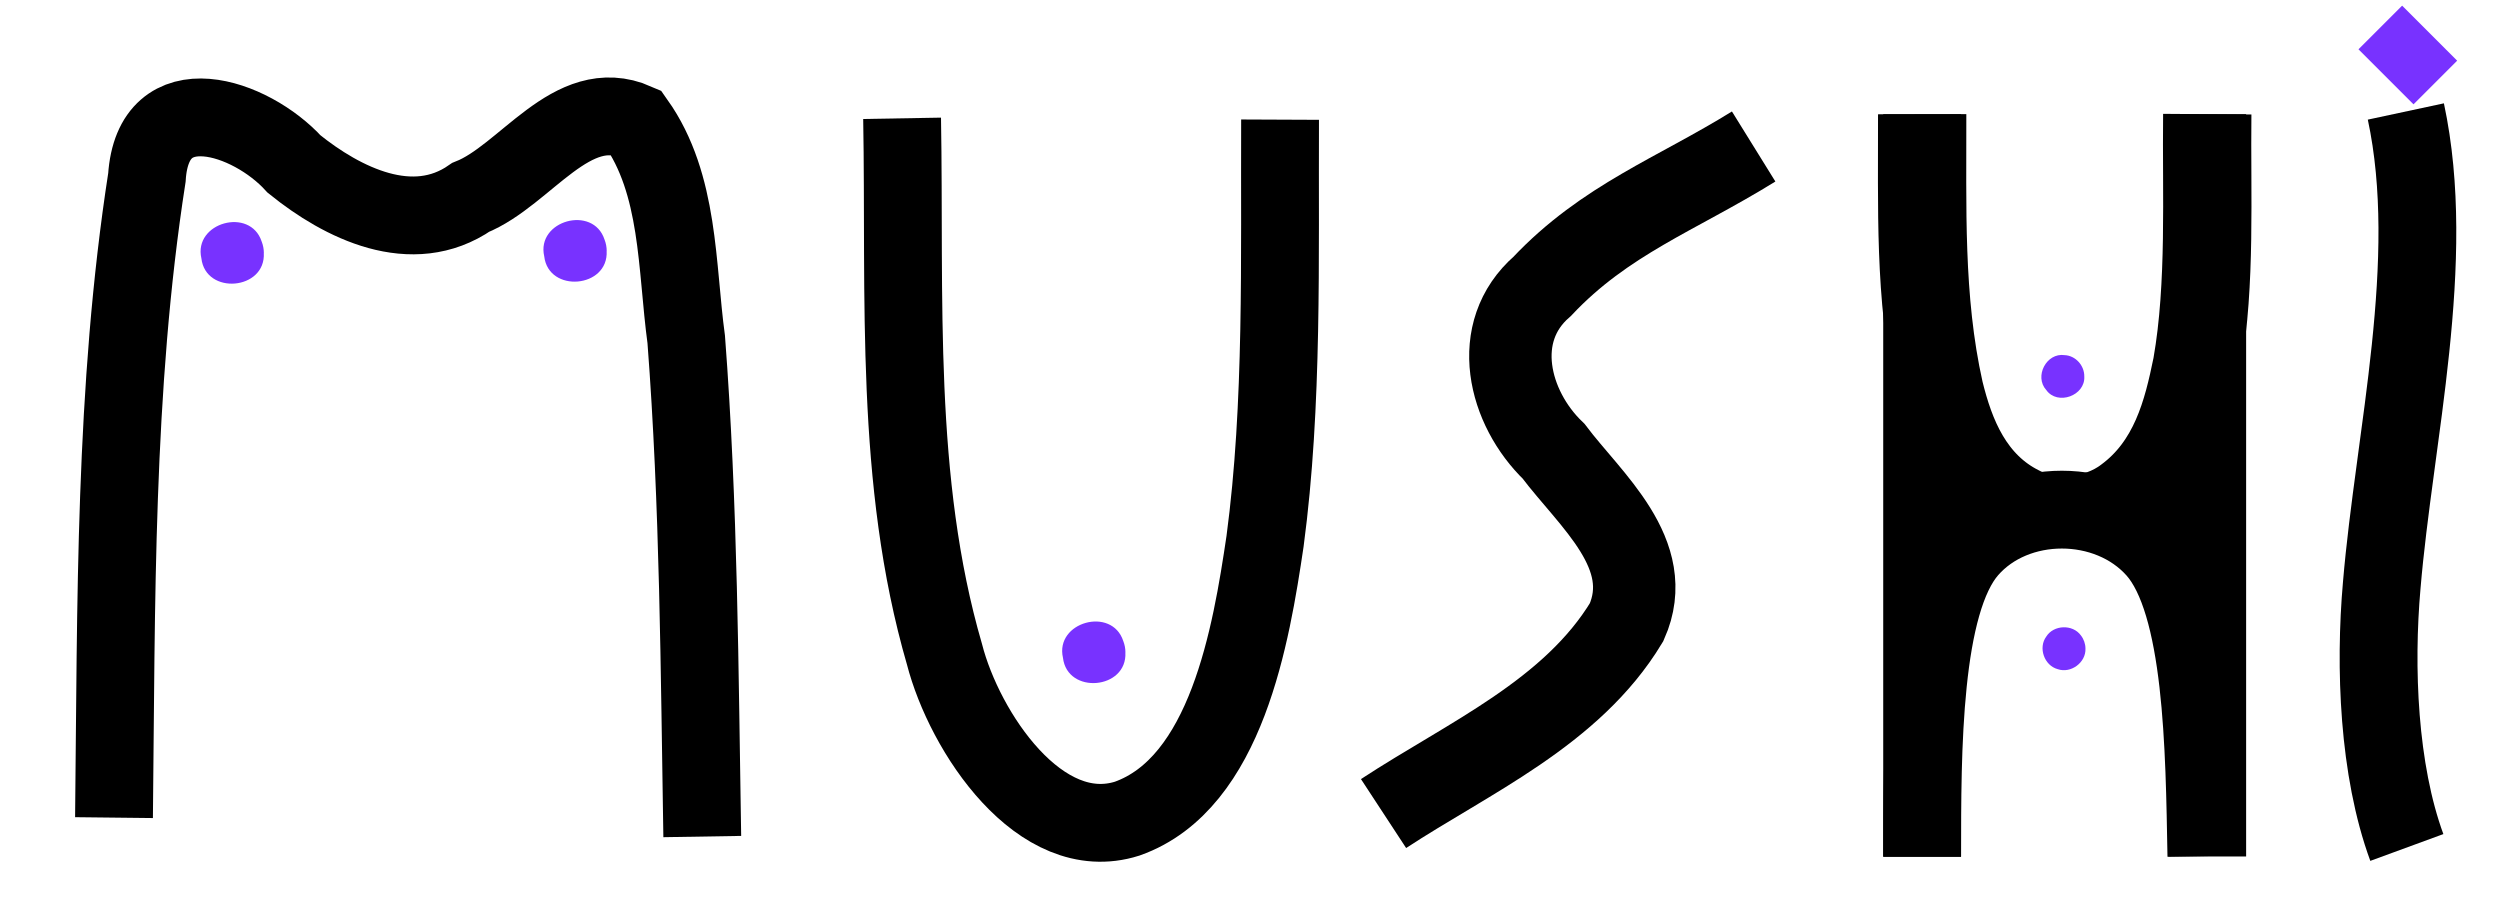
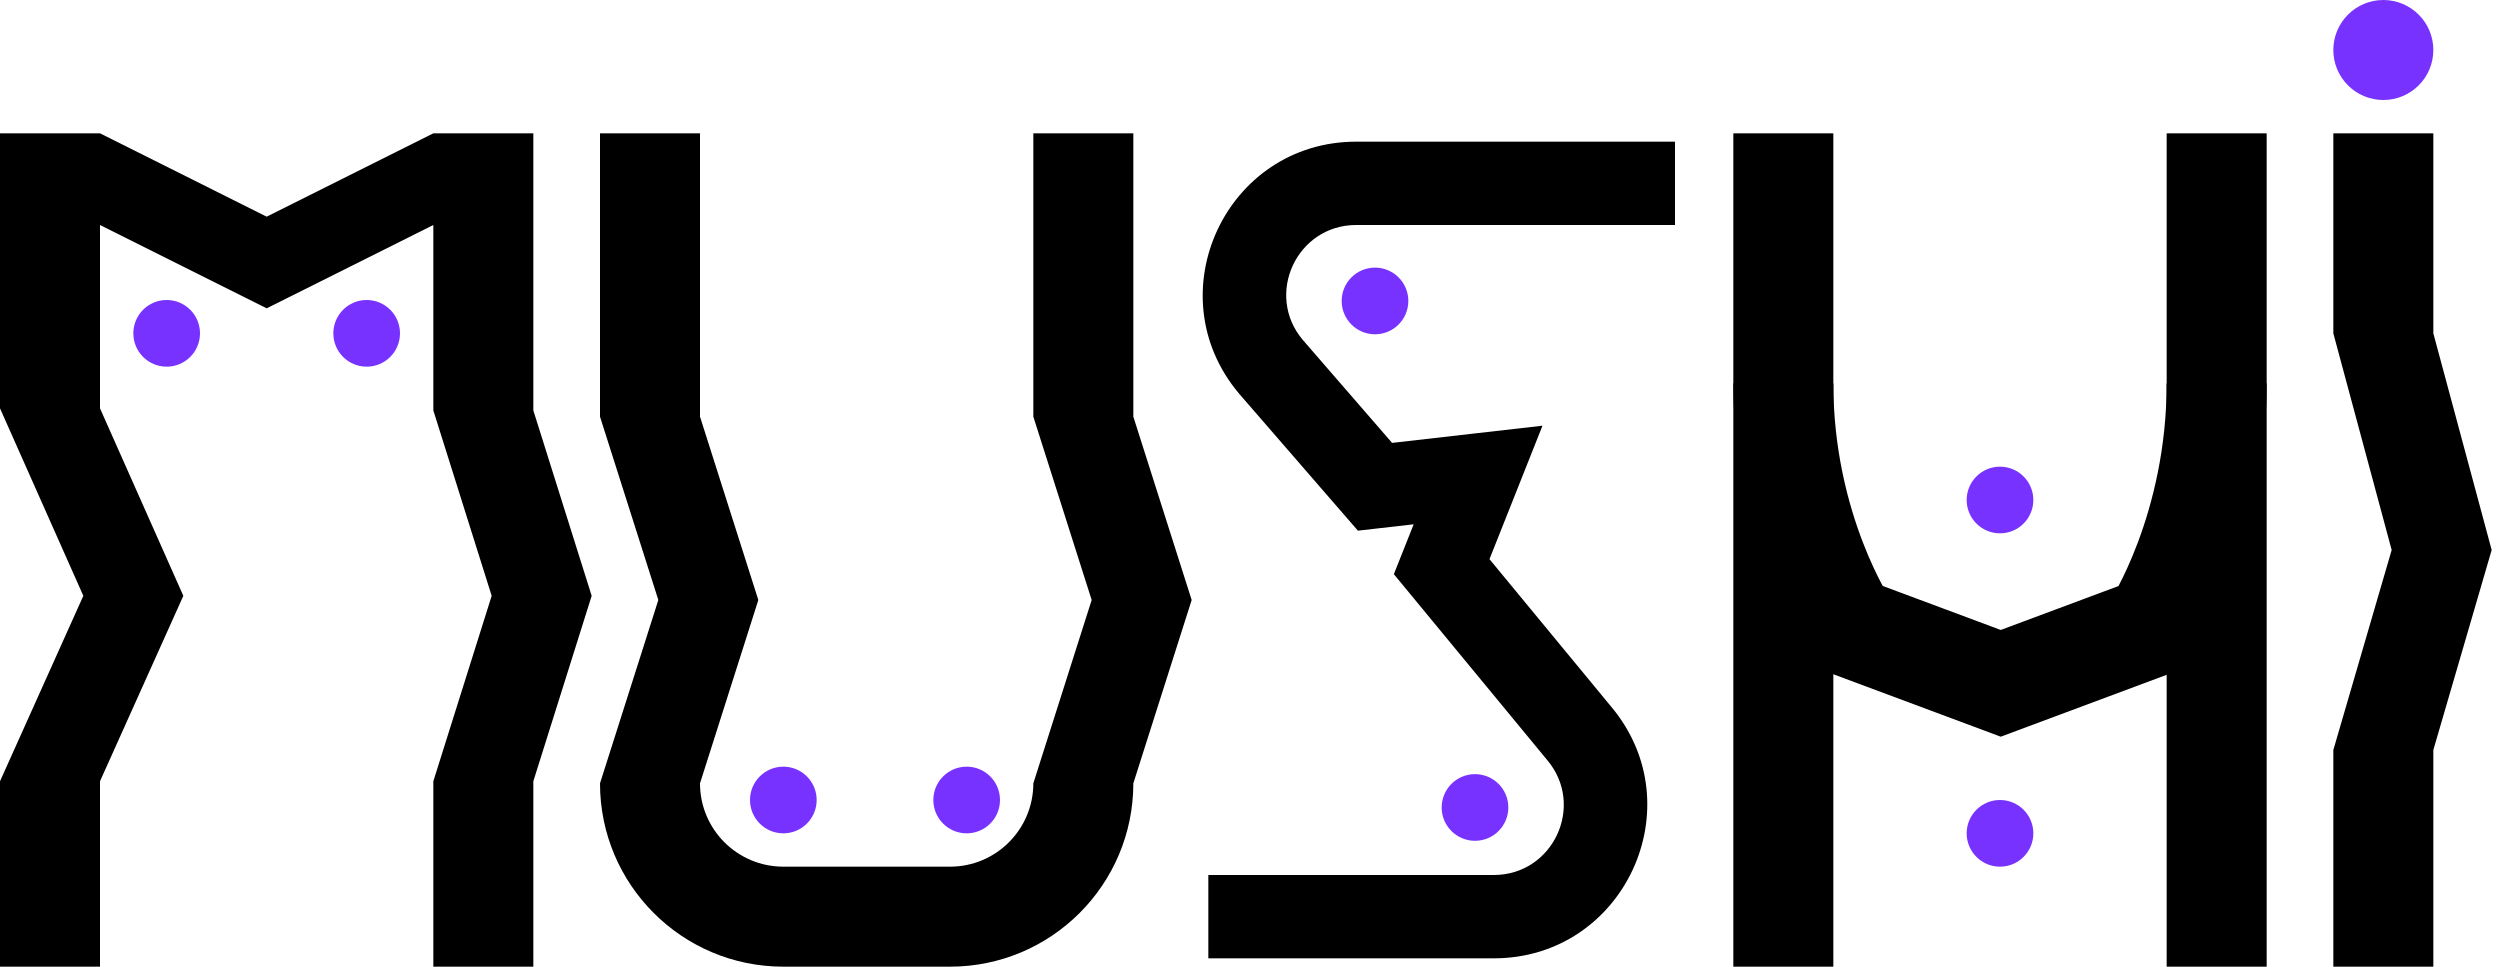
- <svg xmlns="http://www.w3.org/2000/svg" width="192.701" height="71" viewBox="0 0 50.985 18.785" version="1.1" id="svg8">
-   <defs id="defs2">
-     </defs>
-   <g id="layer5" transform="translate(0,-32.01458)">
-     <g id="layer4" style="display:inline">
-       <path style="display:inline;fill:#ffff00;fill-opacity:1;stroke:#7832ff;stroke-width:1.587;stroke-linecap:butt;stroke-linejoin:miter;stroke-miterlimit:4;stroke-dasharray:none;stroke-opacity:1" d="m 48.66,33.581 0.387,-0.387 0.503,-0.503" id="path5015" />
-       <path style="display:inline;fill:none;stroke:#000000;stroke-width:1.587;stroke-linecap:butt;stroke-linejoin:miter;stroke-miterlimit:4;stroke-dasharray:none;stroke-opacity:1" d="m 39.376,37.467 v 0" id="path5021" />
-       <path style="display:inline;fill:#000000;fill-opacity:1;stroke:none;stroke-width:1.587;stroke-miterlimit:4;stroke-dasharray:none;stroke-opacity:1" d="m 22.556,41.242 -8e-6,0.005" id="path5025" />
-       <path style="display:inline;fill:#000000;fill-opacity:1;stroke:none;stroke-width:1.587;stroke-miterlimit:4;stroke-dasharray:none;stroke-opacity:1" d="m 23.619,42.57 -1.7e-5,0.002" id="path5027" />
-       <path style="display:inline;fill:#000000;fill-opacity:1;stroke:none;stroke-width:1.587;stroke-miterlimit:4;stroke-dasharray:none;stroke-opacity:1" d="m 22.556,40.954 -10e-6,0.002" id="path5029" />
-       <path style="display:inline;fill:none;stroke:#000000;stroke-width:1.587;stroke-linecap:butt;stroke-linejoin:miter;stroke-miterlimit:4;stroke-dasharray:none;stroke-opacity:1" d="m 2.325,48.689 c 0.049,-4.355 5.675e-4,-8.742 0.671,-13.055 0.124,-1.918 2.119,-1.245 3.002,-0.274 0.986,0.796 2.411,1.504 3.601,0.68 1.12,-0.447 2.063,-2.104 3.365,-1.534 0.899,1.27 0.829,2.946 1.031,4.432 0.258,3.372 0.271,6.757 0.327,10.137" id="path4914" />
-       <a style="display:inline;stroke-width:1.394;stroke-miterlimit:4;stroke-dasharray:none" id="a5122" transform="matrix(1.138406,0,0,1.138406,-1.176276,13.38036)">
-         <path style="fill:none;stroke:#000000;stroke-width:1.394;stroke-linecap:butt;stroke-linejoin:miter;stroke-miterlimit:4;stroke-dasharray:none;stroke-opacity:1" d="m 17.194,18.488 c 0.056,3.202 -0.145,6.49 0.759,9.601 0.359,1.395 1.715,3.439 3.274,2.945 1.783,-0.633 2.222,-3.306 2.469,-4.969 0.328,-2.454 0.258,-5.084 0.269,-7.553" id="path4918" />
-       </a>
-       <path style="display:inline;fill:none;stroke:#000000;stroke-width:1.681;stroke-linecap:butt;stroke-linejoin:miter;stroke-miterlimit:4;stroke-dasharray:none;stroke-opacity:1" d="m 28.216,48.606 c 1.743,-1.142 3.841,-2.055 4.957,-3.903 0.616,-1.386 -0.741,-2.492 -1.489,-3.486 -0.92,-0.885 -1.306,-2.431 -0.232,-3.363 1.284,-1.362 2.738,-1.876 4.312,-2.852" id="path4926" />
-       <path style="display:inline;fill:none;stroke:#000000;stroke-width:1.587;stroke-linecap:butt;stroke-linejoin:miter;stroke-miterlimit:4;stroke-dasharray:none;stroke-opacity:1" d="M 39.2,34.344 V 48.688 H 39.006" id="path4946" />
-       <path style="display:inline;fill:none;stroke:#000000;stroke-width:1.587;stroke-linecap:butt;stroke-linejoin:miter;stroke-miterlimit:4;stroke-dasharray:none;stroke-opacity:1" d="M 45.014,34.344 V 48.688 H 44.82" id="path4946-1" />
-       <path style="display:inline;fill:none;stroke:#000000;stroke-width:1.587;stroke-linecap:butt;stroke-linejoin:miter;stroke-miterlimit:4;stroke-dasharray:none;stroke-opacity:1" d="m 39.2,49.49 c 0,-2.185 0,-5.171 0.949,-6.263 0.949,-1.092 2.846,-1.092 3.815,-4.6e-5 0.969,1.092 0.993,4.062 1.033,6.246" id="path4968" />
-       <a style="display:inline;stroke-width:1.239;stroke-miterlimit:4;stroke-dasharray:none" id="a4991" transform="matrix(1.453505,0,0,1.129833,12.84294,25.33678)">
-         <path style="fill:none;stroke:#000000;stroke-width:1.239;stroke-linecap:butt;stroke-linejoin:miter;stroke-miterlimit:4;stroke-dasharray:none;stroke-opacity:1" d="m 18.134,7.972 c 0.004,1.647 -0.046,3.308 0.237,4.937 0.144,0.748 0.385,1.575 1.063,2.011 0.505,0.341 1.217,0.243 1.644,-0.179 0.619,-0.589 0.786,-1.472 0.915,-2.281 0.194,-1.421 0.128,-3.058 0.141,-4.489" id="path4972" />
-       </a>
-       <path style="display:inline;fill:none;stroke:#000000;stroke-width:1.587;stroke-linecap:butt;stroke-linejoin:miter;stroke-miterlimit:4;stroke-dasharray:none;stroke-opacity:1" d="m 49.065,34.288 c 0.654,3.053 -0.236,6.623 -0.492,9.665 -0.147,1.667 -0.069,3.761 0.512,5.345" id="path5007" />
-       <path style="fill:#000000;fill-opacity:1;stroke:none;stroke-width:1.587;stroke-miterlimit:4;stroke-dasharray:none;stroke-opacity:1" d="m 22.556,41.101 v 8.55e-4" id="path5032" />
-       <path style="fill:#000000;fill-opacity:1;stroke:none;stroke-width:1.587;stroke-miterlimit:4;stroke-dasharray:none;stroke-opacity:1" d="m 23.619,40.541 -1.8e-5,0.012" id="path5034" />
-       <path style="fill:#000000;fill-opacity:1;stroke:none;stroke-width:1.587;stroke-miterlimit:4;stroke-dasharray:none;stroke-opacity:1" d="m 21.737,37.46 v 0.002" id="path5036" />
-       <path style="fill:#000000;fill-opacity:1;stroke:none;stroke-width:1.587;stroke-miterlimit:4;stroke-dasharray:none;stroke-opacity:1" d="m 23.028,31.813 -7.8e-5,0.012" id="path5040" />
-       <path style="fill:#000000;fill-opacity:1;stroke:none;stroke-width:1.587;stroke-miterlimit:4;stroke-dasharray:none;stroke-opacity:1" d="m 22.556,41.101 c -1.3e-5,0.518 -1.3e-5,-0.518 0,0 z" id="path5049" />
-       <path style="fill:#7832ff;fill-opacity:1;stroke:none;stroke-width:1.587;stroke-miterlimit:4;stroke-dasharray:none;stroke-opacity:1" d="m 22.951,45.32 c 0.041,0.759 -1.185,0.865 -1.273,0.109 -0.167,-0.73 0.997,-1.054 1.23,-0.341 0.029,0.074 0.044,0.153 0.044,0.232 z" id="path5051" />
-       <path style="fill:#7832ff;fill-opacity:1;stroke:none;stroke-width:1.587;stroke-miterlimit:4;stroke-dasharray:none;stroke-opacity:1" d="m 42.507,39.691 c 0.024,0.392 -0.546,0.601 -0.776,0.277 -0.249,-0.276 0.003,-0.764 0.374,-0.711 0.224,0.009 0.405,0.212 0.402,0.434 z" id="path5053" />
-       <path style="fill:#7832ff;fill-opacity:1;stroke:none;stroke-width:1.587;stroke-miterlimit:4;stroke-dasharray:none;stroke-opacity:1" d="m 42.531,45.243 c 0.011,0.284 -0.299,0.512 -0.567,0.418 -0.274,-0.074 -0.401,-0.437 -0.232,-0.665 0.151,-0.24 0.536,-0.254 0.704,-0.025 0.061,0.077 0.095,0.174 0.095,0.272 z" id="path5053-5" />
-       <path style="fill:#7832ff;fill-opacity:1;stroke:none;stroke-width:1.587;stroke-miterlimit:4;stroke-dasharray:none;stroke-opacity:1" d="m 5.38,37.174 c 0.041,0.759 -1.185,0.865 -1.273,0.109 -0.167,-0.73 0.997,-1.054 1.23,-0.341 0.029,0.074 0.044,0.153 0.044,0.232 z" id="path5051-1" />
-       <path style="fill:#7832ff;fill-opacity:1;stroke:none;stroke-width:1.587;stroke-miterlimit:4;stroke-dasharray:none;stroke-opacity:1" d="m 12.372,37.133 c 0.041,0.759 -1.185,0.865 -1.273,0.109 -0.167,-0.73 0.997,-1.054 1.23,-0.341 0.029,0.074 0.044,0.153 0.044,0.232 z" id="path5051-10" />
-     </g>
-     <g id="layer3" style="display:inline">
-       <path style="fill:none;stroke:#000000;stroke-width:0.265px;stroke-linecap:butt;stroke-linejoin:miter;stroke-opacity:1" d="m 36.947,20.089 v 0 0 0 0" id="path5019" />
-     </g>
-   </g>
-   <flowRoot xml:space="preserve" id="flowRoot4870" style="font-style:normal;font-variant:normal;font-weight:normal;font-stretch:normal;font-size:40px;line-height:1.25;font-family:MathJax_Script;-inkscape-font-specification:MathJax_Script;letter-spacing:0px;word-spacing:0px;fill:#000000;fill-opacity:1;stroke:none" transform="matrix(0.2645833,0,0,0.2645833,0,-32.01458)">
-     <flowRegion id="flowRegion4872">
-       <rect id="rect4874" width="144.957" height="122.228" x="25.759" y="32.901" />
-     </flowRegion>
-     <flowPara id="flowPara4876">MUSHmU</flowPara>
-   </flowRoot>
-   <flowRoot xml:space="preserve" id="flowRoot4878" style="font-style:normal;font-variant:normal;font-weight:normal;font-stretch:normal;font-size:40px;line-height:1.25;font-family:MathJax_Script;-inkscape-font-specification:MathJax_Script;letter-spacing:0px;word-spacing:0px;fill:#000000;fill-opacity:1;stroke:none" transform="matrix(0.2645833,0,0,0.2645833,0,-32.01458)">
-     <flowRegion id="flowRegion4880">
-       <rect id="rect4882" width="160.614" height="101.015" x="18.183" y="41.487" />
-     </flowRegion>
-     <flowPara id="flowPara4884" />
-   </flowRoot>
-   <flowRoot xml:space="preserve" id="flowRoot4886" style="font-style:normal;font-variant:normal;font-weight:normal;font-stretch:normal;font-size:40px;line-height:1.25;font-family:MathJax_Script;-inkscape-font-specification:MathJax_Script;letter-spacing:0px;word-spacing:0px;fill:#000000;fill-opacity:1;stroke:none" transform="matrix(0.2645833,0,0,0.2645833,0,-32.01458)">
-     <flowRegion id="flowRegion4888">
-       <rect id="rect4890" width="186.373" height="125.764" x="3.03" y="38.962" />
-     </flowRegion>
-     <flowPara id="flowPara4892" />
-   </flowRoot>
+ <svg xmlns="http://www.w3.org/2000/svg" width="150" height="58" viewBox="0 0 150 58" fill="none">
+   <path d="M146 3C146 4.657 144.657 6 143 6C141.343 6 140 4.657 140 3C140 1.343 141.343 0 143 0C144.657 0 146 1.343 146 3Z" fill="#7832FF" />
+   <path d="M140 8H146V20L149.5 33L146 45V58H140V45L143.5 33L140 20V8Z" fill="black" />
+   <path d="M107 23C107 31.757 110.916 37.595 110.916 37.595L120.045 41L129.174 37.595C129.174 37.595 133 31.757 133 23" stroke="black" stroke-width="6" />
+   <path d="M122 50C122 51.105 121.105 52 120 52C118.895 52 118 51.105 118 50C118 48.895 118.895 48 120 48C121.105 48 122 48.895 122 50Z" fill="#7832FF" />
+   <path d="M122 30C122 31.105 121.105 32 120 32C118.895 32 118 31.105 118 30C118 28.895 118.895 28 120 28C121.105 28 122 28.895 122 30Z" fill="#7832FF" />
+   <rect x="104" y="8" width="6" height="50" fill="black" />
+   <rect x="130" y="8" width="6" height="50" fill="black" />
+   <path d="M88.684 55L88.684 57.5H88.684V55ZM86.5 34L84.177 33.077L83.631 34.451L84.572 35.591L86.5 34ZM94.75 44L92.822 45.591L92.829 45.6L92.837 45.609L94.75 44ZM76.25 22L74.337 23.609L74.349 23.624L74.361 23.638L76.25 22ZM82.5 29.207L80.611 30.845L81.475 31.84L82.784 31.691L82.5 29.207ZM88.684 28.5L91.008 29.423L92.549 25.542L88.4 26.016L88.684 28.5ZM88.684 13.5H100.5V8.5H88.684V13.5ZM88.684 8.5H81.372V13.5H88.684V8.5ZM88.684 52.5L72.5 52.5L72.5 57.5L88.684 57.5L88.684 52.5ZM88.684 57.5H89.628V52.5H88.684V57.5ZM84.572 35.591L92.822 45.591L96.678 42.409L88.428 32.409L84.572 35.591ZM74.361 23.638L80.611 30.845L84.389 27.569L78.139 20.362L74.361 23.638ZM82.784 31.691L88.968 30.984L88.4 26.016L82.216 26.723L82.784 31.691ZM86.361 27.577L84.177 33.077L88.823 34.923L91.008 29.423L86.361 27.577ZM89.628 57.5C97.441 57.5 101.692 48.371 96.663 42.391L92.837 45.609C95.13 48.336 93.191 52.5 89.628 52.5V57.5ZM81.372 8.5C73.559 8.5 69.308 17.629 74.337 23.609L78.163 20.391C75.87 17.664 77.809 13.5 81.372 13.5V8.5Z" fill="black" />
+   <path d="M84.5 18.057C84.5 19.162 83.605 20.057 82.5 20.057C81.395 20.057 80.5 19.162 80.5 18.057C80.5 16.953 81.395 16.057 82.5 16.057C83.605 16.057 84.5 16.953 84.5 18.057Z" fill="#7832FF" />
+   <path d="M86.5 48.448C86.5 47.344 87.395 46.448 88.5 46.448C89.605 46.448 90.5 47.344 90.5 48.448C90.5 49.553 89.605 50.448 88.5 50.448C87.395 50.448 86.5 49.553 86.5 48.448Z" fill="#7832FF" />
+   <path d="M36 8H42V25L45.5 36L42 47V47C42 49.761 44.238 52 46.999 52C48.676 52 50.5 52 52 52C53.5 52 55.324 52 57.001 52C59.762 52 62 49.761 62 47V47L65.5 36L62 25V8H68V25L71.5 36L68 47V47C68 53.075 63.075 58 57 58H47C40.925 58 36 53.075 36 47V47L39.5 36L36 25V8Z" fill="black" />
+   <path d="M60 48C60 49.105 59.105 50 58 50C56.895 50 56 49.105 56 48C56 46.895 56.895 46 58 46C59.105 46 60 46.895 60 48Z" fill="#7832FF" />
+   <path d="M49 48C49 49.105 48.105 50 47 50C45.895 50 45 49.105 45 48C45 46.895 45.895 46 47 46C48.105 46 49 46.895 49 48Z" fill="#7832FF" />
+   <path d="M6 8H0V24.5L5 35.75L0 46.875V58H6V46.875L11 35.75L6 24.5V13.5L11 16L16 18.5L21 16L26 13.5V24.625L29.5 35.75L26 46.875V58H32V46.875L35.5 35.75L32 24.625V8H26L16 13L6 8Z" fill="black" />
+   <path d="M12 20C12 21.105 11.105 22 10 22C8.895 22 8 21.105 8 20C8 18.895 8.895 18 10 18C11.105 18 12 18.895 12 20Z" fill="#7832FF" />
+   <path d="M24 20C24 21.105 23.105 22 22 22C20.895 22 20 21.105 20 20C20 18.895 20.895 18 22 18C23.105 18 24 18.895 24 20Z" fill="#7832FF" />
</svg>
